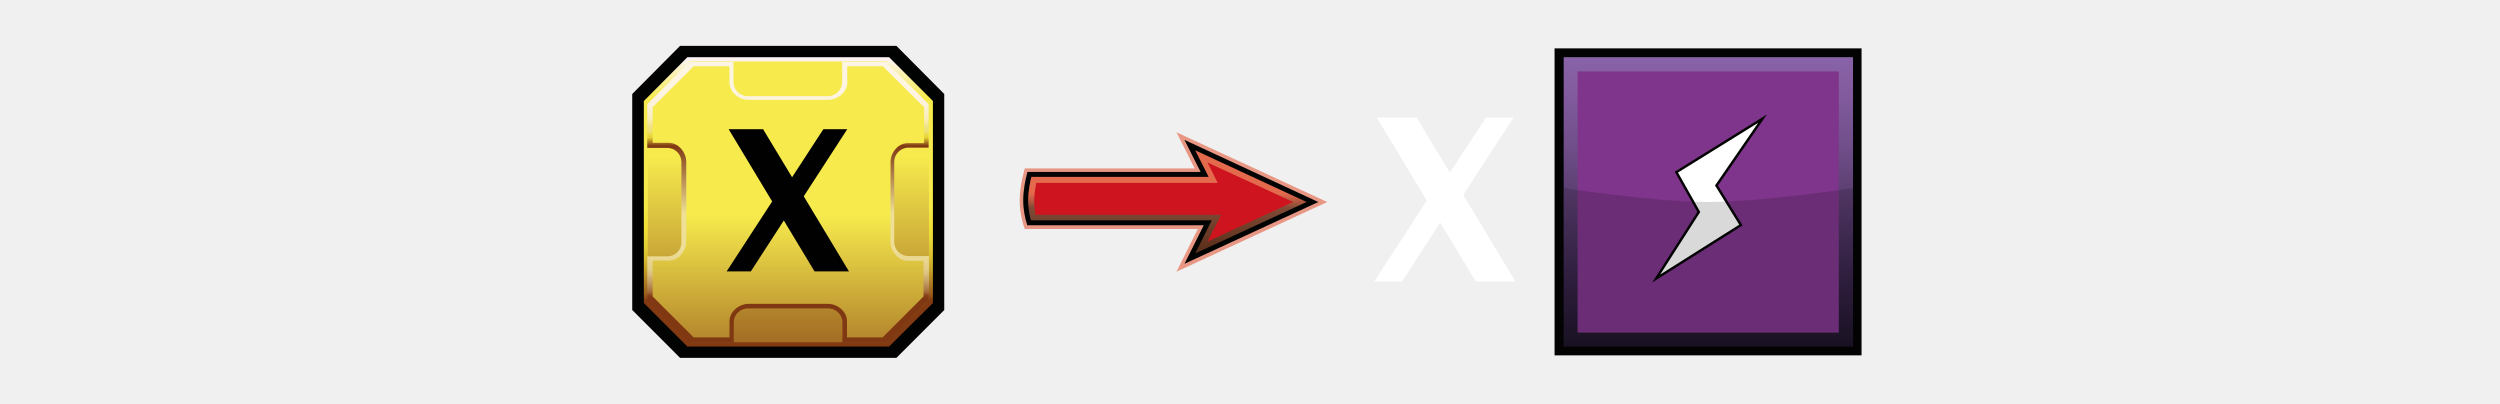
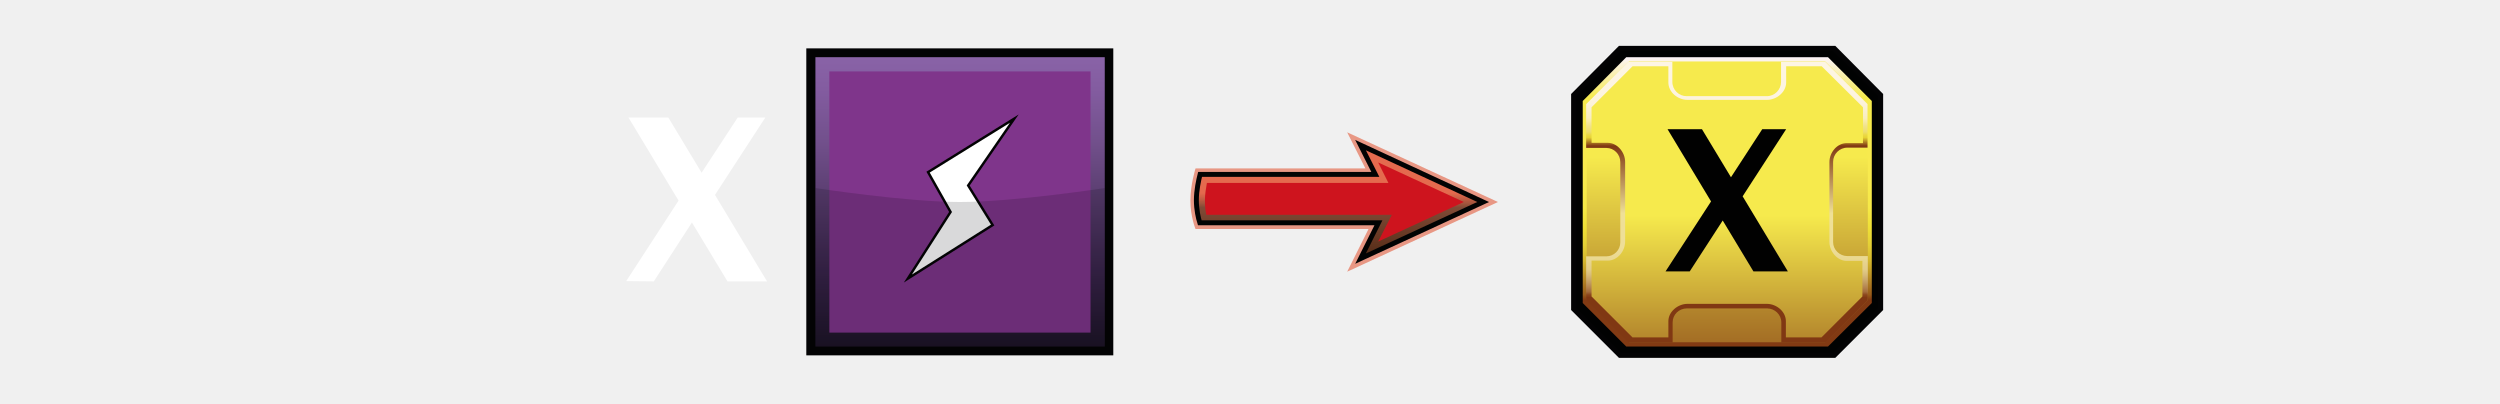
<svg xmlns="http://www.w3.org/2000/svg" version="1.1" id="Layer" x="0px" y="0px" viewBox="0 0 878.7 141.7" style="enable-background:new 0 0 878.7 141.7;" xml:space="preserve">
  <style type="text/css">
- 	.st0{fill:#FFFFFF;fill-opacity:0;}
+ 	.st0{opacity:0;fill:#FFFFFF;fill-opacity:0;}
	.st1{fill:#030304;}
	.st2{fill:url(#SVGID_1_);}
	.st3{fill:#7F358B;}
	.st4{fill:#FFFFFF;stroke:#030304;stroke-width:0.87;stroke-miterlimit:10;}
	.st5{opacity:0.15;fill:#030304;enable-background:new    ;}
	.st6{fill:#FFFFFF;}
	.st7{opacity:0.5;fill:#E03E17;enable-background:new    ;}
- 	.st8{fill:url(#SVGID_00000182521755148885008520000003065582273971509382_);}
+ 	.st8{fill:url(#SVGID_00000029724164338078286290000014879450692226712228_);}
	.st9{fill:#CE141E;}
	.st10{fill:none;stroke:#020303;stroke-width:1.73;stroke-miterlimit:10;}
	.st11{fill:#010202;stroke:#030304;stroke-width:1.77;stroke-miterlimit:10;}
- 	.st12{fill:url(#obram_zolte_00000119811676488604893000000014460877885270051475_);}
- 	.st13{fill:url(#tlo_wew_00000091732288057117331720000007186250875067904667_);}
- 	.st14{fill:url(#obram_skosne_00000179630445286776201520000015234477355863582653_);}
- 	.st15{fill:url(#tlo_zew_00000023999007526770475720000009243079310624775855_);}
+ 	.st12{fill:url(#obram_zolte_00000080896146206329058860000006363212123512777144_);}
+ 	.st13{fill:url(#tlo_wew_00000058580384689972539390000004291286070862565761_);}
+ 	.st14{fill:url(#obram_skosne_00000107571040698553523160000006492245827778366904_);}
+ 	.st15{fill:url(#tlo_zew_00000053526184898266992050000015107886886693581729_);}
	.st16{fill:#010101;}
</style>
  <rect y="0" class="st0" width="878.7" height="141.7" />
  <g id="energy">
-     <rect x="546.4" y="17" class="st1" width="107.9" height="107.9" />
-     <linearGradient id="SVGID_1_" gradientUnits="userSpaceOnUse" x1="-420.765" y1="-1360.923" x2="-348.864" y2="-1289.031" gradientTransform="matrix(0.7071 -0.7071 -0.7071 -0.7071 -64.4001 -1138.02)">
+     <rect x="283.4" y="17" class="st1" width="107.9" height="107.9" />
+     <linearGradient id="SVGID_1_" gradientUnits="userSpaceOnUse" x1="-2748.436" y1="-4263.662" x2="-2676.512" y2="-4191.748" gradientTransform="matrix(0.7071 -0.7071 -0.7071 -0.7071 -733.9696 -4836.451)">
      <stop offset="0" style="stop-color:#1D1427" />
      <stop offset="0.24" style="stop-color:#372348" />
      <stop offset="0.49" style="stop-color:#573B6C" />
      <stop offset="0.71" style="stop-color:#72508C" />
      <stop offset="0.89" style="stop-color:#835CA0" />
      <stop offset="1" style="stop-color:#8963A7" />
    </linearGradient>
-     <rect x="549.6" y="20.1" class="st2" width="101.7" height="101.7" />
-     <polygon class="st3" points="646.3,25.1 646.3,116.9 554.5,116.9 554.5,25.1  " />
-     <polygon class="st4" points="589.2,60.5 619.5,41.7 603.3,65.2 611.9,79.1 582.1,97.9 597.1,74.5  " />
-     <path id="darker" class="st5" d="M651.2,121.8H549.6V66.1c0,0,32,4.9,50.8,4.9s50.9-4.9,50.9-4.9V121.8z" />
+     <rect x="286.6" y="20.1" class="st2" width="101.7" height="101.7" />
+     <polygon class="st3" points="383.3,25.1 383.3,116.9 291.5,116.9 291.5,25.1  " />
+     <polygon class="st4" points="326.2,60.5 356.5,41.7 340.3,65.2 348.9,79.1 319.1,97.9 334.1,74.5  " />
+     <path id="darker" class="st5" d="M388.2,121.8H286.6V66.1c0,0,32,4.9,50.8,4.9s50.9-4.9,50.9-4.9L388.2,121.8L388.2,121.8z" />
  </g>
-   <path class="st6" d="M483.1,98.8l18.4-28.3l-17.6-29.2h14l11.7,19.4l12.7-19.4h9.7l-17.7,27.2l18.3,30.4h-13.9l-12.5-20.7  l-13.4,20.7H483.1z" />
+   <path class="st6" d="M220.1,98.8l18.4-28.3l-17.6-29.2h14l11.7,19.4l12.7-19.4h9.7l-17.7,27.2l18.3,30.4h-13.9l-12.5-20.7  l-13.4,20.7L220.1,98.8L220.1,98.8z" />
  <g id="arrow">
-     <path class="st7" d="M466.5,71l-53-24.5l6.4,12.7h-59.7c0,0-1.8,5.7-1.8,11.3s1.8,10,1.8,10H421l-7.5,15L466.5,71L466.5,71   L466.5,71z" />
-     <linearGradient id="SVGID_00000062872088676934539710000014552611365745497017_" gradientUnits="userSpaceOnUse" x1="410.925" y1="31.752" x2="410.925" y2="71.612" gradientTransform="matrix(1 0 0 -1 0 122.6823)">
+     <path class="st7" d="M526.5,71l-53-24.5l6.4,12.7h-59.7c0,0-1.8,5.7-1.8,11.3s1.8,10,1.8,10H481l-7.5,15L526.5,71L526.5,71   L526.5,71z" />
+     <linearGradient id="SVGID_00000147916651018209291200000013131563915723001008_" gradientUnits="userSpaceOnUse" x1="470.9" y1="-2050.218" x2="470.9" y2="-2010.358" gradientTransform="matrix(1 0 0 -1 0 -1959.317)">
      <stop offset="0" style="stop-color:#532A15" />
      <stop offset="0.45" style="stop-color:#532A15;stop-opacity:0.7" />
      <stop offset="0.58" style="stop-color:#E03E17;stop-opacity:0.5" />
      <stop offset="1" style="stop-color:#E03E17;stop-opacity:0.5" />
    </linearGradient>
-     <path style="fill:url(#SVGID_00000062872088676934539710000014552611365745497017_);" d="M424.5,78.3h-62.8   c-0.5-1.6-1.2-4.6-1.2-7.9c0-3.5,0.8-7.1,1.3-9.1h61.6l-5.2-10.3L461.3,71l-43.1,19.9L424.5,78.3L424.5,78.3L424.5,78.3z" />
-     <path class="st9" d="M429.2,75.5H364c-0.3-1.4-0.5-3.1-0.5-5c0-2.2,0.4-4.4,0.7-6.2H428l-3.6-7.2L454.5,71l-30.1,13.9L429.2,75.5   L429.2,75.5L429.2,75.5z" />
-     <path class="st10" d="M424.5,78.3h-62.8c-0.5-1.6-1.2-4.6-1.2-7.9c0-3.5,0.8-7.1,1.3-9.1h61.6l-5.2-10.3L461.3,71l-43.1,19.9   L424.5,78.3L424.5,78.3L424.5,78.3z" />
+     <path style="fill:url(#SVGID_00000147916651018209291200000013131563915723001008_);" d="M484.5,78.3h-62.8   c-0.5-1.6-1.2-4.6-1.2-7.9c0-3.5,0.8-7.1,1.3-9.1h61.6L478.2,51l43.1,20l-43.1,19.9L484.5,78.3L484.5,78.3L484.5,78.3z" />
+     <path class="st9" d="M489.2,75.5H424c-0.3-1.4-0.5-3.1-0.5-5c0-2.2,0.4-4.4,0.7-6.2H488l-3.6-7.2L514.5,71l-30.1,13.9L489.2,75.5   L489.2,75.5L489.2,75.5z" />
+     <path class="st10" d="M484.5,78.3h-62.8c-0.5-1.6-1.2-4.6-1.2-7.9c0-3.5,0.8-7.1,1.3-9.1h61.6L478.2,51l43.1,20l-43.1,19.9   L484.5,78.3L484.5,78.3L484.5,78.3z" />
  </g>
  <g id="mln">
-     <polygon id="obram_czarne" class="st11" points="239.4,17 223.1,33.4 223.1,108.6 239.4,124.9 314.7,124.9 331,108.6 331,33.4    314.7,17  " />
-     <linearGradient id="obram_zolte_00000160183034597476505970000009707952530817864845_" gradientUnits="userSpaceOnUse" x1="277.085" y1="-16.178" x2="277.085" y2="85.542" gradientTransform="matrix(1 0 0 -1 0 105.6723)">
+     <polygon id="obram_czarne" class="st11" points="569.4,17 553.1,33.4 553.1,108.6 569.4,124.9 644.7,124.9 661,108.6 661,33.4    644.7,17  " />
+     <linearGradient id="obram_zolte_00000035523787176932083610000007280320578426943628_" gradientUnits="userSpaceOnUse" x1="607.1" y1="-2098.127" x2="607.1" y2="-1996.428" gradientTransform="matrix(1 0 0 -1 0 -1976.327)">
      <stop offset="0.16" style="stop-color:#823A13" />
      <stop offset="0.18" style="stop-color:#985C1A" />
      <stop offset="0.22" style="stop-color:#AE7D22" />
      <stop offset="0.26" style="stop-color:#C39D26" />
      <stop offset="0.3" style="stop-color:#D6B92E" />
      <stop offset="0.35" style="stop-color:#E4CF36" />
      <stop offset="0.41" style="stop-color:#EFE036" />
      <stop offset="0.48" style="stop-color:#F6E947" />
      <stop offset="0.58" style="stop-color:#F8EA4E" />
      <stop offset="0.86" style="stop-color:#F6EA4D" />
      <stop offset="1" style="stop-color:#FCF4F9" />
    </linearGradient>
-     <polygon id="obram_zolte" style="fill:url(#obram_zolte_00000160183034597476505970000009707952530817864845_);" points="   241.6,20.1 226.3,35.5 226.3,106.5 241.6,121.8 312.5,121.8 327.9,106.5 327.9,35.5 312.5,20.1  " />
-     <linearGradient id="tlo_wew_00000096764214504963352680000004795681756435136384_" gradientUnits="userSpaceOnUse" x1="277.085" y1="90.952" x2="277.085" y2="-64.518" gradientTransform="matrix(1 0 0 -1 0 105.6723)">
+     <polygon id="obram_zolte" style="fill:url(#obram_zolte_00000035523787176932083610000007280320578426943628_);" points="   571.6,20.1 556.3,35.5 556.3,106.5 571.6,121.8 642.5,121.8 657.9,106.5 657.9,35.5 642.5,20.1  " />
+     <linearGradient id="tlo_wew_00000173126105938898244080000008932614354737706921_" gradientUnits="userSpaceOnUse" x1="607.1" y1="-1991.048" x2="607.1" y2="-2146.518" gradientTransform="matrix(1 0 0 -1 0 -1976.327)">
      <stop offset="0.26" style="stop-color:#F6EA4D" />
      <stop offset="0.86" style="stop-color:#803813" />
    </linearGradient>
-     <polygon id="tlo_wew" style="fill:url(#tlo_wew_00000096764214504963352680000004795681756435136384_);" points="242.6,21.6    227.7,36.6 227.7,105.4 242.6,120.3 311.5,120.3 326.5,105.4 326.5,36.6 311.5,21.6  " />
-     <linearGradient id="obram_skosne_00000068666360220933085500000002695885430301337263_" gradientUnits="userSpaceOnUse" x1="277.125" y1="-14.748" x2="277.125" y2="84.042" gradientTransform="matrix(1 0 0 -1 0 105.6723)">
+     <polygon id="tlo_wew" style="fill:url(#tlo_wew_00000173126105938898244080000008932614354737706921_);" points="572.6,21.6    557.7,36.6 557.7,105.4 572.6,120.3 641.5,120.3 656.5,105.4 656.5,36.6 641.5,21.6  " />
+     <linearGradient id="obram_skosne_00000137096481803487580870000000342574624857593500_" gradientUnits="userSpaceOnUse" x1="607" y1="-2096.727" x2="607" y2="-1998.028" gradientTransform="matrix(1 0 0 -1 0 -1976.327)">
      <stop offset="0.16" style="stop-color:#803813" />
      <stop offset="0.17" style="stop-color:#8C471E" />
      <stop offset="0.18" style="stop-color:#A26B3C" />
      <stop offset="0.2" style="stop-color:#B78954" />
      <stop offset="0.22" style="stop-color:#C7A468" />
      <stop offset="0.24" style="stop-color:#D7BB7A" />
      <stop offset="0.26" style="stop-color:#E2CC88" />
      <stop offset="0.3" style="stop-color:#EAD891" />
      <stop offset="0.34" style="stop-color:#EEDE97" />
      <stop offset="0.46" style="stop-color:#EFE097" />
      <stop offset="0.7" style="stop-color:#803813" />
      <stop offset="0.73" style="stop-color:#E6D234" />
      <stop offset="0.74" style="stop-color:#EBD948" />
      <stop offset="0.75" style="stop-color:#EEDE6D" />
      <stop offset="0.77" style="stop-color:#F0E28A" />
      <stop offset="0.79" style="stop-color:#F8EBAA" />
      <stop offset="0.8" style="stop-color:#F8EDBF" />
      <stop offset="0.83" style="stop-color:#FAF0CF" />
      <stop offset="0.85" style="stop-color:#FCF2DA" />
      <stop offset="0.89" style="stop-color:#FDF4E1" />
      <stop offset="0.99" style="stop-color:#FDF5E3" />
    </linearGradient>
-     <path id="obram_skosne" style="fill:url(#obram_skosne_00000068666360220933085500000002695885430301337263_);" d="M319.3,90   c-2.7,0-5-2.2-5-4.9V56.9c0-2.7,2.2-5,5-5h7.1V36.6l-14.9-14.9h-15.5v7.1c0,2.7-2.2,5-5,5h-28.2c-2.7,0-5-2.2-5-5v-7.1h-15.4   l-14.9,14.9V52h7.1c2.7,0,4.9,2.2,4.9,5v28.2c0,2.7-2.2,4.9-4.9,4.9h-7.1v15.4l14.9,14.9h15.5v-7.1c0-2.7,2.2-4.9,5-4.9h28.2   c2.7,0,5,2.2,5,4.9v7.1h15.5l14.9-14.9V90L319.3,90L319.3,90z" />
-     <linearGradient id="tlo_zew_00000178206279611513720660000018027356622125041025_" gradientUnits="userSpaceOnUse" x1="277.08" y1="69.542" x2="277.08" y2="-82.938" gradientTransform="matrix(1 0 0 -1 0 105.6723)">
+     <path id="obram_skosne" style="fill:url(#obram_skosne_00000137096481803487580870000000342574624857593500_);" d="M649.3,90   c-2.7,0-5-2.2-5-4.9V56.9c0-2.7,2.2-5,5-5h7.1V36.6l-14.9-14.9H626v7.1c0,2.7-2.2,5-5,5h-28.2c-2.7,0-5-2.2-5-5v-7.1h-15.4   l-14.9,14.9V52h7.1c2.7,0,4.9,2.2,4.9,5v28.2c0,2.7-2.2,4.9-4.9,4.9h-7.1v15.4l14.9,14.9h15.5v-7.1c0-2.7,2.2-4.9,5-4.9h28.2   c2.7,0,5,2.2,5,4.9v7.1h15.5l14.9-14.9V90H649.3L649.3,90z" />
+     <linearGradient id="tlo_zew_00000160872550948510461620000007979905490156021931_" gradientUnits="userSpaceOnUse" x1="607.1" y1="-2012.458" x2="607.1" y2="-2164.938" gradientTransform="matrix(1 0 0 -1 0 -1976.327)">
      <stop offset="0.26" style="stop-color:#F6EA4D" />
      <stop offset="0.77" style="stop-color:#803813" />
    </linearGradient>
-     <path id="tlo_zew" style="fill:url(#tlo_zew_00000178206279611513720660000018027356622125041025_);" d="M319.1,91.7   c-3.4,0-6.1-3.4-6.1-6.7V57c0-3.4,2.7-6.7,6.1-6.7h5.7V37.7l-14.5-14.4h-12.5V29c0,3.4-3.4,6.1-6.7,6.1h-28c-3.4,0-6.7-2.7-6.7-6.1   v-5.7h-12.6l-14.4,14.4v12.5h5.7c3.4,0,6.1,3.4,6.1,6.7v28c0,3.4-2.7,6.7-6.1,6.7h-5.7v12.6l14.4,14.4h12.6v-5.7   c0-3.4,3.4-6.1,6.7-6.1H291c3.4,0,6.7,2.7,6.7,6.1v5.7h12.5l14.4-14.4V91.7L319.1,91.7L319.1,91.7z" />
+     <path id="tlo_zew" style="fill:url(#tlo_zew_00000160872550948510461620000007979905490156021931_);" d="M649.1,91.7   c-3.4,0-6.1-3.4-6.1-6.7V57c0-3.4,2.7-6.7,6.1-6.7h5.7V37.7l-14.5-14.4h-12.5V29c0,3.4-3.4,6.1-6.7,6.1h-28c-3.4,0-6.7-2.7-6.7-6.1   v-5.7h-12.6l-14.4,14.4v12.5h5.7c3.4,0,6.1,3.4,6.1,6.7v28c0,3.4-2.7,6.7-6.1,6.7h-5.7v12.6l14.4,14.4h12.6v-5.7   c0-3.4,3.4-6.1,6.7-6.1H621c3.4,0,6.7,2.7,6.7,6.1v5.7h12.5l14.4-14.4V91.7H649.1L649.1,91.7z" />
  </g>
-   <path class="st16" d="M255.4,95.4l16-24.6l-15.3-25.4h12.1l10.2,16.9l11-16.9h8.4L282.5,69l15.9,26.4h-12.1l-10.8-17.9l-11.6,17.9  H255.4L255.4,95.4z" />
+   <path class="st16" d="M585.4,95.4l16-24.6l-15.3-25.4h12.1l10.2,16.9l11-16.9h8.4L612.5,69l15.9,26.4h-12.1l-10.8-17.9l-11.6,17.9  H585.4L585.4,95.4z" />
</svg>
